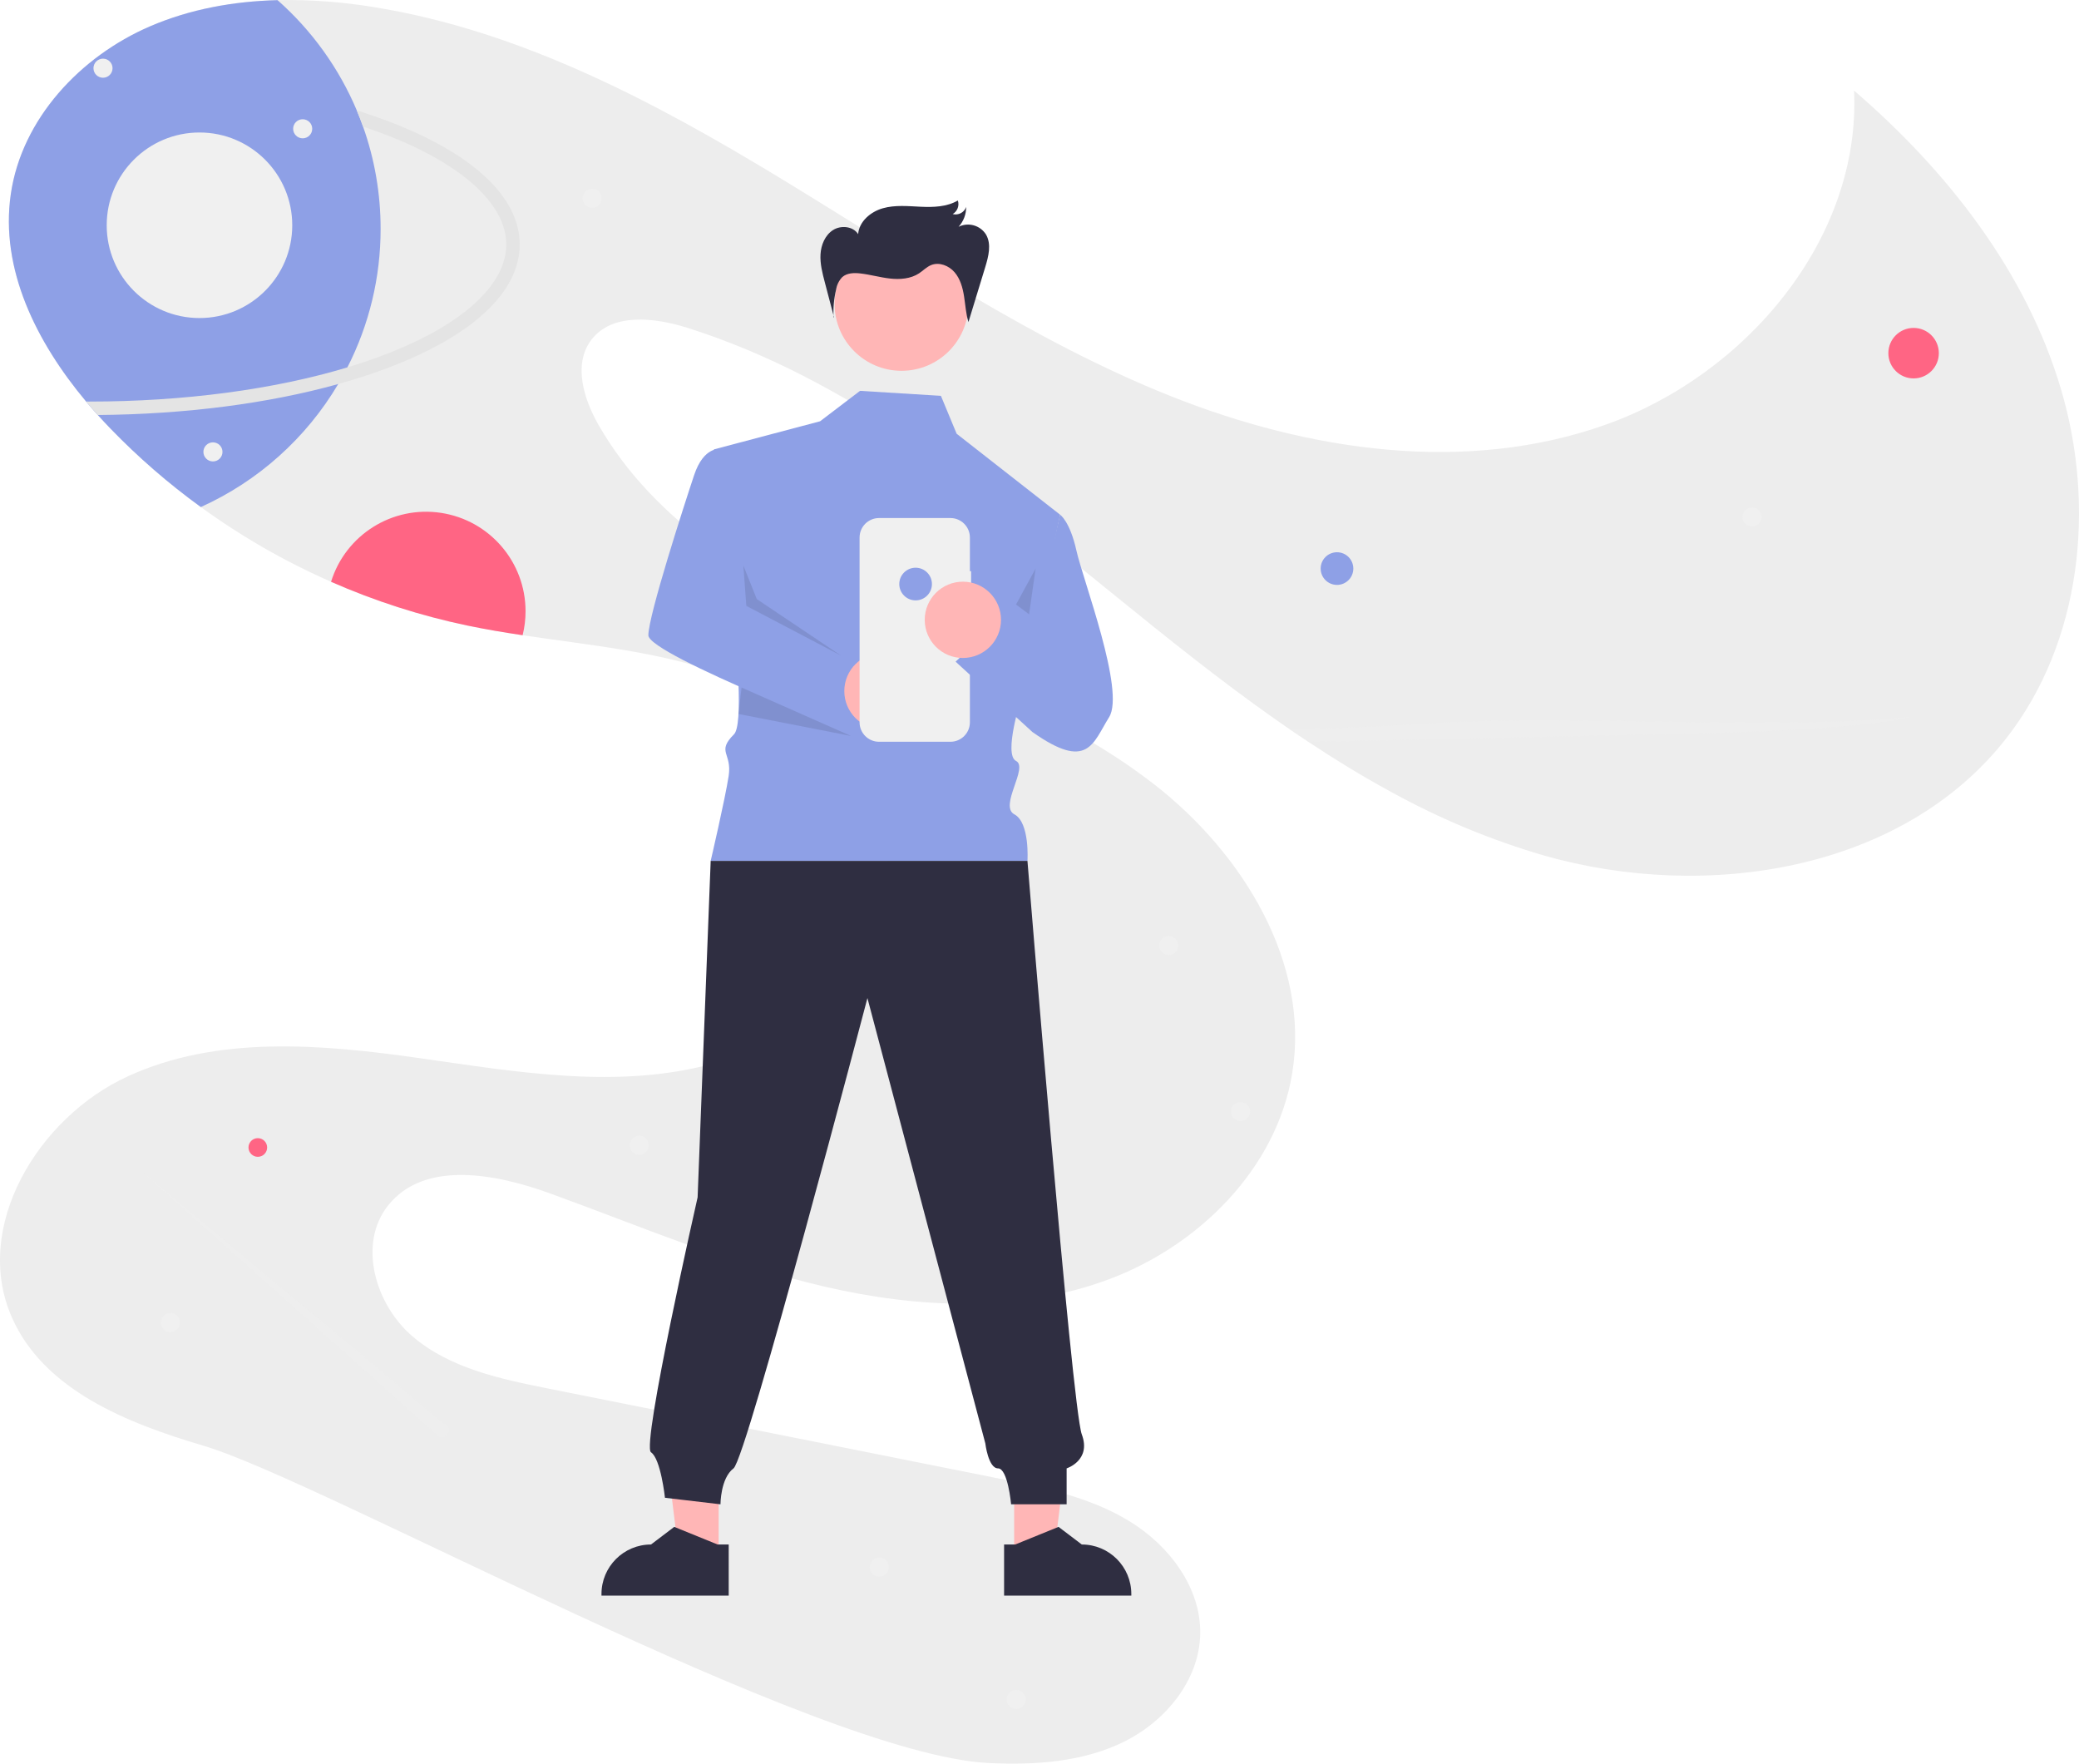
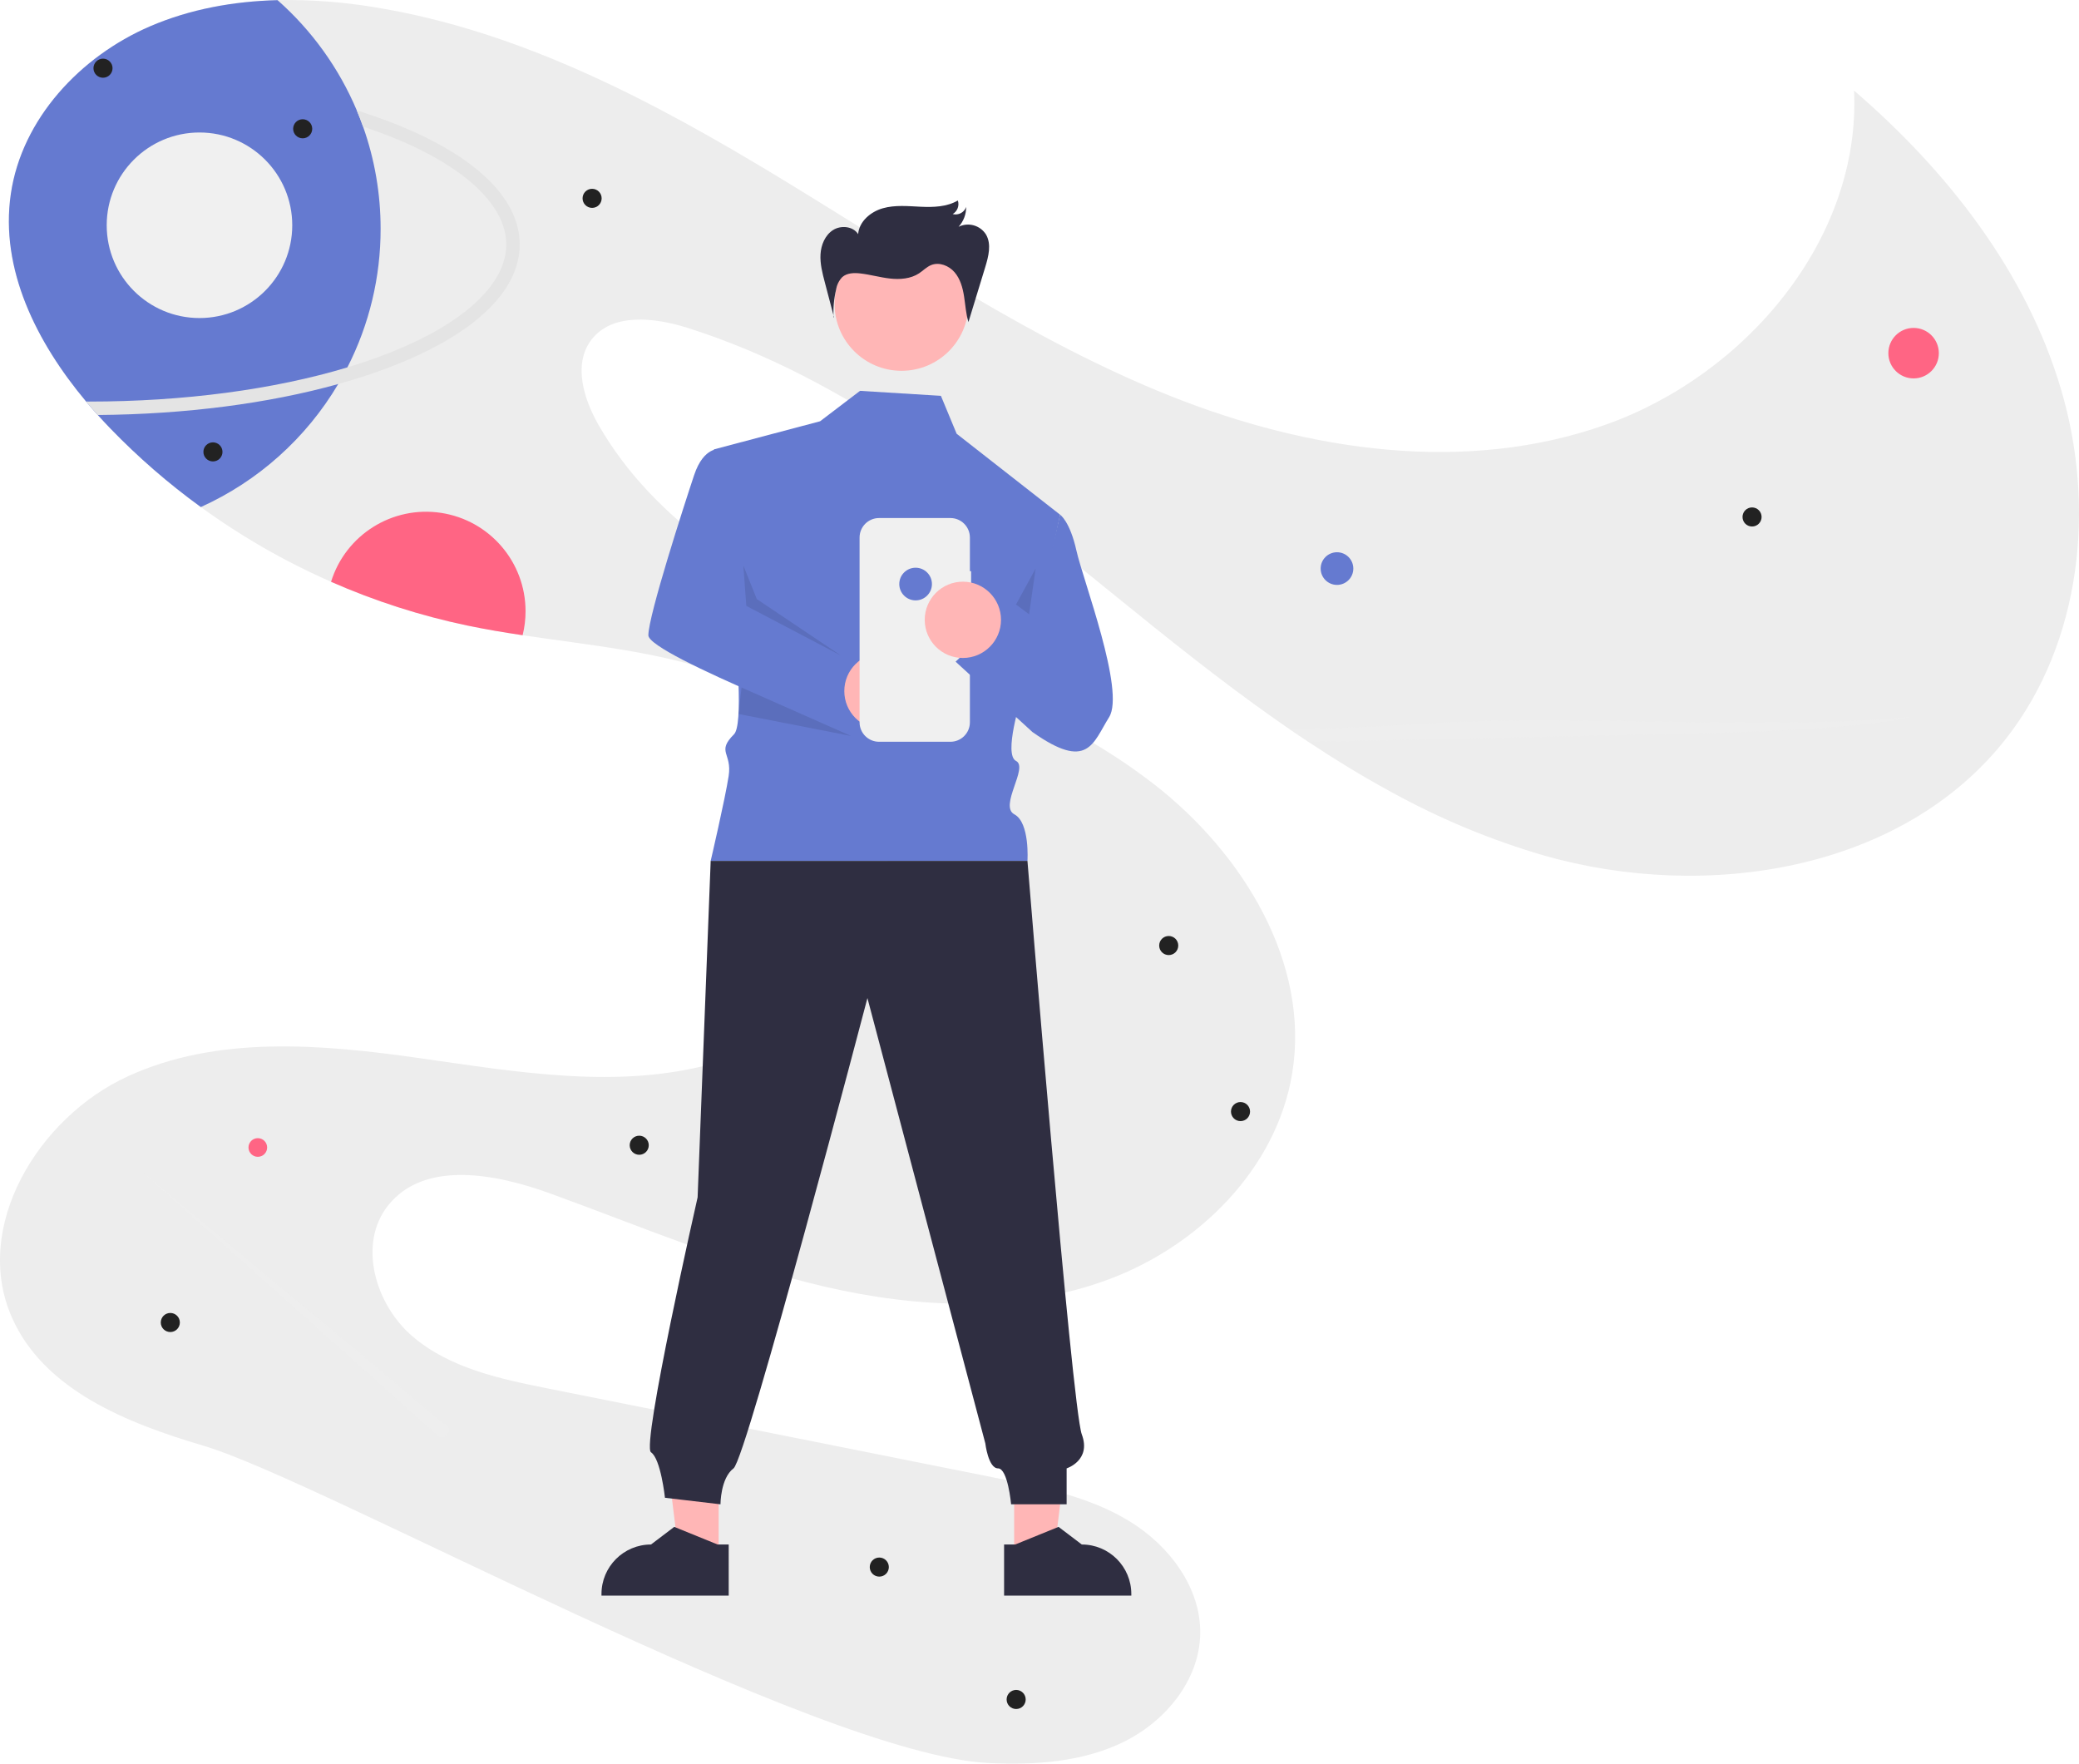
<svg xmlns="http://www.w3.org/2000/svg" data-name="Layer 1" width="926.632" height="785.994" viewBox="0 0 926.632 785.994">
  <path d="M1030.887,386.059c-46.34,59.26-133.78,72.83-206.13,52.19a335.51,335.51,0,0,1-68.1-28.35c-12.54-6.81-24.78-14.28-36.77-22.24-2.95-1.95-5.9-3.93-8.82-5.95q-2.985-2.04-5.95-4.13c-24.76-17.42-48.55-36.53-71.94-55.53-58.39-47.43-118.38-96.32-190.12-118.95-14.78-4.66-33.9-6.84-43.04,5.68-7.93,10.87-3.09,26.26,3.62,37.92,24.89,43.19,70.07,70.46,115.29,91.43,45.22,20.97,93.12,37.96,132.43,68.62,39.31,30.66,69.32,79.39,61.28,128.58-6.93,42.39-41.54,76.83-81.78,91.84-40.24,15-85.12,12.91-126.95,3.17-41.83-9.75-81.54-26.76-121.91-41.42-24.34-8.85-56.16-14.97-72.31,5.28-13.64,17.11-5.8,44.1,10.81,58.34s39.09,19.01,60.54,23.29q99.9,19.95,199.8,39.89c20.43,4.07,41.34,8.33,59.14,19.17,17.8,10.83,32.16,29.75,31.65,50.58-.51,20.53-15.54,38.67-33.96,47.76-18.41,9.08-39.67,10.48-60.18,9.5-76.86-3.68-297.21-125.79-350.06-141.4-33.96-10.02-71.09-24.74-85.41-57.12-17.83-40.31,11.51-89.08,51.56-107.49,40.04-18.42,86.46-14.34,130.1-8.14,43.64,6.2,88.72,14.09,131.2,2.31,42.479-11.78,81.4-50.18,77.21-94.06-3.65-38.18-38.04-66.95-74.23-79.63-28.33-9.93-58.47-12.63-88.229-17.1-8.26-1.23-16.49-2.61-24.64-4.31a307.086,307.086,0,0,1-60.75-19.5,312.924,312.924,0,0,1-58.04-33.31,305.265,305.265,0,0,1-40.32-35.01q-2.835-2.94-5.61-6.01c-1.76-1.96-3.5-3.96-5.2-6-22.12-26.43-38.46-58.98-33.56-92.52,4.89-33.45,30.96-61.3,62-74.68,17.94-7.73,37.29-11.19,56.88-11.69a233.796,233.796,0,0,1,42.78,3.08c65.41,10.46,125.35,42.24,181.96,76.65,56.6,34.41,111.76,72.18,173.29,96.71,61.53,24.54,131.57,34.93,193.99,12.74,62.42-22.18,113.7-82.7,110.65-148.87,41.4,35.65,76.58,80.46,92.16,132.82C1070.797,282.559,1064.536,343.019,1030.887,386.059Z" transform="translate(-136.6838 -57.00314)" fill="#ededed" />
-   <circle cx="595.911" cy="253.394" r="7.278" fill="#8ea0e6" />
+   <circle cx="595.911" cy="253.394" r="7.278" fill="#657AD0" />
  <circle cx="852.911" cy="157.394" r="11.252" fill="#ff6584" />
  <circle cx="114.911" cy="511.394" r="4.157" fill="#ff6584" />
  <path d="M370.927,329.399a44.43,44.43,0,0,1-1.3,10.7c-8.26-1.23-16.49-2.61-24.64-4.31a307.086,307.086,0,0,1-60.75-19.5,44.337,44.337,0,0,1,86.69,13.11Z" transform="translate(-136.6838 -57.00314)" fill="#ff6584" />
-   <circle cx="780.911" cy="230.394" r="4.252" fill="#f0f0f0" />
-   <circle cx="391.911" cy="698.394" r="4.252" fill="#f0f0f0" />
-   <circle cx="452.911" cy="757.394" r="4.252" fill="#f0f0f0" />
-   <circle cx="75.911" cy="589.394" r="4.252" fill="#f0f0f0" />
-   <circle cx="284.911" cy="510.394" r="4.252" fill="#f0f0f0" />
-   <circle cx="263.911" cy="88.394" r="4.252" fill="#f0f0f0" />
-   <circle cx="520.911" cy="421.394" r="4.252" fill="#f0f0f0" />
-   <circle cx="552.911" cy="495.394" r="4.252" fill="#f0f0f0" />
+   <circle cx="780.911" cy="230.394" r="4.252" fill="#222222" />
+   <circle cx="391.911" cy="698.394" r="4.252" fill="#222222" />
+   <circle cx="452.911" cy="757.394" r="4.252" fill="#222222" />
+   <circle cx="75.911" cy="589.394" r="4.252" fill="#222222" />
+   <circle cx="284.911" cy="510.394" r="4.252" fill="#222222" />
+   <circle cx="263.911" cy="88.394" r="4.252" fill="#222222" />
+   <circle cx="520.911" cy="421.394" r="4.252" fill="#222222" />
+   <circle cx="552.911" cy="495.394" r="4.252" fill="#222222" />
  <path d="M291.527,220.728q9.075-2.739,17.362-5.935c33.96-13.117,53.438-30.911,53.438-48.82s-19.478-35.703-53.438-48.82q-5.038-1.946-10.386-3.723a136.34,136.34,0,0,1-6.976,107.3Z" transform="translate(-136.6838 -57.00314)" fill="none" />
-   <path d="M306.326,158.969a135.44,135.44,0,0,1-14.8,61.76q-1.935,3.78-4.1,7.43a136.431,136.431,0,0,1-61.23,54.82,305.269,305.269,0,0,1-40.32-35.01q-2.835-2.94-5.61-6.01c-1.76-1.96-3.5-3.96-5.2-6-22.12-26.43-38.46-58.98-33.56-92.52,4.89-33.45,30.96-61.3,62-74.68,17.94-7.73,37.29-11.19,56.88-11.69a136.126,136.126,0,0,1,35.33,49.16c1,2.37,1.92,4.77,2.79,7.2A135.756,135.756,0,0,1,306.326,158.969Z" transform="translate(-136.6838 -57.00314)" fill="#8ea0e6" />
+   <path d="M306.326,158.969a135.44,135.44,0,0,1-14.8,61.76q-1.935,3.78-4.1,7.43a136.431,136.431,0,0,1-61.23,54.82,305.269,305.269,0,0,1-40.32-35.01q-2.835-2.94-5.61-6.01c-1.76-1.96-3.5-3.96-5.2-6-22.12-26.43-38.46-58.98-33.56-92.52,4.89-33.45,30.96-61.3,62-74.68,17.94-7.73,37.29-11.19,56.88-11.69a136.126,136.126,0,0,1,35.33,49.16c1,2.37,1.92,4.77,2.79,7.2A135.756,135.756,0,0,1,306.326,158.969Z" transform="translate(-136.6838 -57.00314)" fill="#657AD0" />
  <path d="M368.326,165.969c0,20.83-20.34,40.15-57.28,54.42-7.39,2.86-15.3,5.45-23.62,7.77-31.14,8.68-68.2,13.49-107.16,13.8-1.76-1.96-3.5-3.96-5.2-6,.42.01.84.01,1.26.01,42.31,0,82.45-5.36,115.2-15.24,6.05-1.83,11.85-3.81,17.36-5.94,33.96-13.11,53.44-30.91,53.44-48.82,0-17.91-19.48-35.7-53.44-48.82q-5.04-1.95-10.38-3.72c-.87-2.43-1.79-4.83-2.79-7.2q7.98,2.49,15.33,5.32C347.987,125.819,368.326,145.149,368.326,165.969Z" transform="translate(-136.6838 -57.00314)" fill="#e4e4e4" />
-   <circle cx="45.911" cy="30.394" r="4.252" fill="#f0f0f0" />
-   <circle cx="134.911" cy="57.394" r="4.252" fill="#f0f0f0" />
+   <circle cx="45.911" cy="30.394" r="4.252" fill="#222222" />
+   <circle cx="134.911" cy="57.394" r="4.252" fill="#222222" />
  <circle cx="88.911" cy="100.394" r="41.348" fill="#f0f0f0" />
  <path d="M989.197,376.239c-9.28,2.74-29.74,4.76-52.24,6-22.49,1.23-47.16,1.77-71.52,2.29q-63.959,1.38-127.91,2.77-8.791.195-17.64.36c-2.95-1.95-5.9-3.93-8.82-5.95,5.23.03,10.46,0,15.65-.1,22.17-.44,40.94-2.17,62.32-2.99,32.9-1.27,68.42-.27,102.71.24C926.036,379.379,965.106,379.189,989.197,376.239Z" transform="translate(-136.6838 -57.00314)" fill="#f0f0f0" opacity="0.3" />
  <path d="M334.767,691.47,198.846,578.239,330.891,696.006a3.151,3.151,0,1,0,3.876-4.535Z" transform="translate(-136.6838 -57.00314)" fill="#f0f0f0" opacity="0.3" />
-   <circle cx="94.911" cy="201.394" r="4.252" fill="#f0f0f0" />
+   <circle cx="94.911" cy="201.394" r="4.252" fill="#222222" />
  <polygon points="452.017 694.074 469.604 694.073 477.971 626.236 452.014 626.237 452.017 694.074" fill="#ffb6b6" />
  <path d="M584.215,745.335l4.95-0,19.327-7.86,10.359,7.859h.001a22.074,22.074,0,0,1,22.073,22.072v.717l-56.709.002Z" transform="translate(-136.6838 -57.00314)" fill="#2f2e41" />
  <polygon points="320.308 694.074 302.721 694.073 294.354 626.236 320.311 626.237 320.308 694.074" fill="#ffb6b6" />
  <path d="M461.477,768.125l-56.709-.002v-.717a22.074,22.074,0,0,1,22.073-22.072h.001l10.359-7.859,19.327,7.86,4.95 0Z" transform="translate(-136.6838 -57.00314)" fill="#2f2e41" />
-   <path d="M520.009,231.191,502.201,244.751,454.896,257.279s16.95,118.96,8.95,126.96-.785,8.215-2.393,18.608-8.013,37.831-8.013,37.831l141.188,0s1.138-17.052-5.822-20.745,6.416-20.929.728-23.811,2.312-27.882,2.312-27.882l17.337-81.85-46.114-36.08-7.013-16.898Z" transform="translate(-136.6838 -57.00314)" fill="#8ea0e6" />
+   <path d="M520.009,231.191,502.201,244.751,454.896,257.279s16.95,118.96,8.95,126.96-.785,8.215-2.393,18.608-8.013,37.831-8.013,37.831l141.188,0s1.138-17.052-5.822-20.745,6.416-20.929.728-23.811,2.312-27.882,2.312-27.882l17.337-81.85-46.114-36.08-7.013-16.898Z" transform="translate(-136.6838 -57.00314)" fill="#657AD0" />
  <circle cx="405.545" cy="274.328" r="6.161" fill="#f2f2f2" />
  <path d="M453.441,440.678l-5.822,149.921S422.48,701.328,426.846,704.239s6.216,20.269,6.216,20.269l24.744,2.911s0-11.644,5.822-16.011,59.677-209.598,59.677-209.598l52.54,198.429s1.315,11.169,5.682,11.169,5.822,16.011,5.822,16.011h24.744v-16.011s11.118-3.525,6.752-15.169-24.218-255.562-24.218-255.562Z" transform="translate(-136.6838 -57.00314)" fill="#2f2e41" />
  <circle cx="401.817" cy="135.415" r="29.839" fill="#ffb6b6" />
  <polygon points="452.85 269.414 458.672 273.781 461.583 253.403 452.85 269.414" opacity="0.1" style="isolation:isolate" />
-   <path d="M457.687,257.163s-7.278-1.456-11.644,11.644-20.378,62.588-20.378,71.322S525.375,387.396,525.375,387.396L515,351l-45.669-23.971Z" transform="translate(-136.6838 -57.00314)" fill="#8ea0e6" />
+   <path d="M457.687,257.163s-7.278-1.456-11.644,11.644-20.378,62.588-20.378,71.322S525.375,387.396,525.375,387.396L515,351l-45.669-23.971Z" transform="translate(-136.6838 -57.00314)" fill="#657AD0" />
  <circle cx="393.316" cy="307.997" r="17" fill="#ffb6b6" />
  <polygon points="331.316 251.997 332.647 270.026 374.878 292.192 337.316 266.997 331.316 251.997" opacity="0.1" style="isolation:isolate" />
  <path d="M569.523,311.57h-.548V296.562a8.686,8.686,0,0,0-8.686-8.686H528.492a8.686,8.686,0,0,0-8.686,8.686v82.337a8.686,8.686,0,0,0,8.686,8.686h31.797a8.686,8.686,0,0,0,8.686-8.686V322.254h.548Z" transform="translate(-136.6838 -57.00314)" fill="#f0f0f0" />
-   <path d="M609.184,286.39s4.367,2.911,7.278,16.011,21.833,62.588,14.555,74.233-9.426,24.072-34.17,6.606l-34.24-31.35,24.744-23.289,10.189,7.278Z" transform="translate(-136.6838 -57.00314)" fill="#8ea0e6" />
-   <circle cx="408.095" cy="260.292" r="7.278" fill="#8ea0e6" />
+   <path d="M609.184,286.39s4.367,2.911,7.278,16.011,21.833,62.588,14.555,74.233-9.426,24.072-34.17,6.606l-34.24-31.35,24.744-23.289,10.189,7.278Z" transform="translate(-136.6838 -57.00314)" fill="#657AD0" />
+   <circle cx="408.095" cy="260.292" r="7.278" fill="#657AD0" />
  <circle cx="429.163" cy="276.236" r="17" fill="#ffb6b6" />
  <polygon points="330.514 306.41 379.316 327.997 329.158 318.194 330.514 306.41" opacity="0.1" style="isolation:isolate" />
  <path d="M508.397,198.365,504.3,182.773c-1.069-4.068-2.147-8.219-1.907-12.418s2.022-8.533,5.56-10.808,8.939-1.738,11.216,1.799c.433-5.648,5.571-9.992,11.022-11.531s11.239-.93,16.897-.671,11.631.078,16.514-2.791a5.112,5.112,0,0,1-2.289,6.041,4.963,4.963,0,0,0,5.995-3.162,12.88,12.88,0,0,1-3.381,8.845A9.475,9.475,0,0,1,576.173,161.545c2.492,4.321,1.096,9.747-.362,14.517l-7.484,24.482c-1.135-3.722-1.349-7.651-1.956-11.494s-1.687-7.768-4.224-10.718-6.846-4.659-10.451-3.194c-2.022.822-3.565,2.489-5.39,3.686-3.746,2.455-8.512,2.807-12.963,2.308s-8.789-1.767-13.24-2.273c-2.787-.317-5.896-.233-7.999,1.623a10.281,10.281,0,0,0-2.738,5.467,43.486,43.486,0,0,0-1.158,12.541" transform="translate(-136.6838 -57.00314)" fill="#2f2e41" />
</svg>
